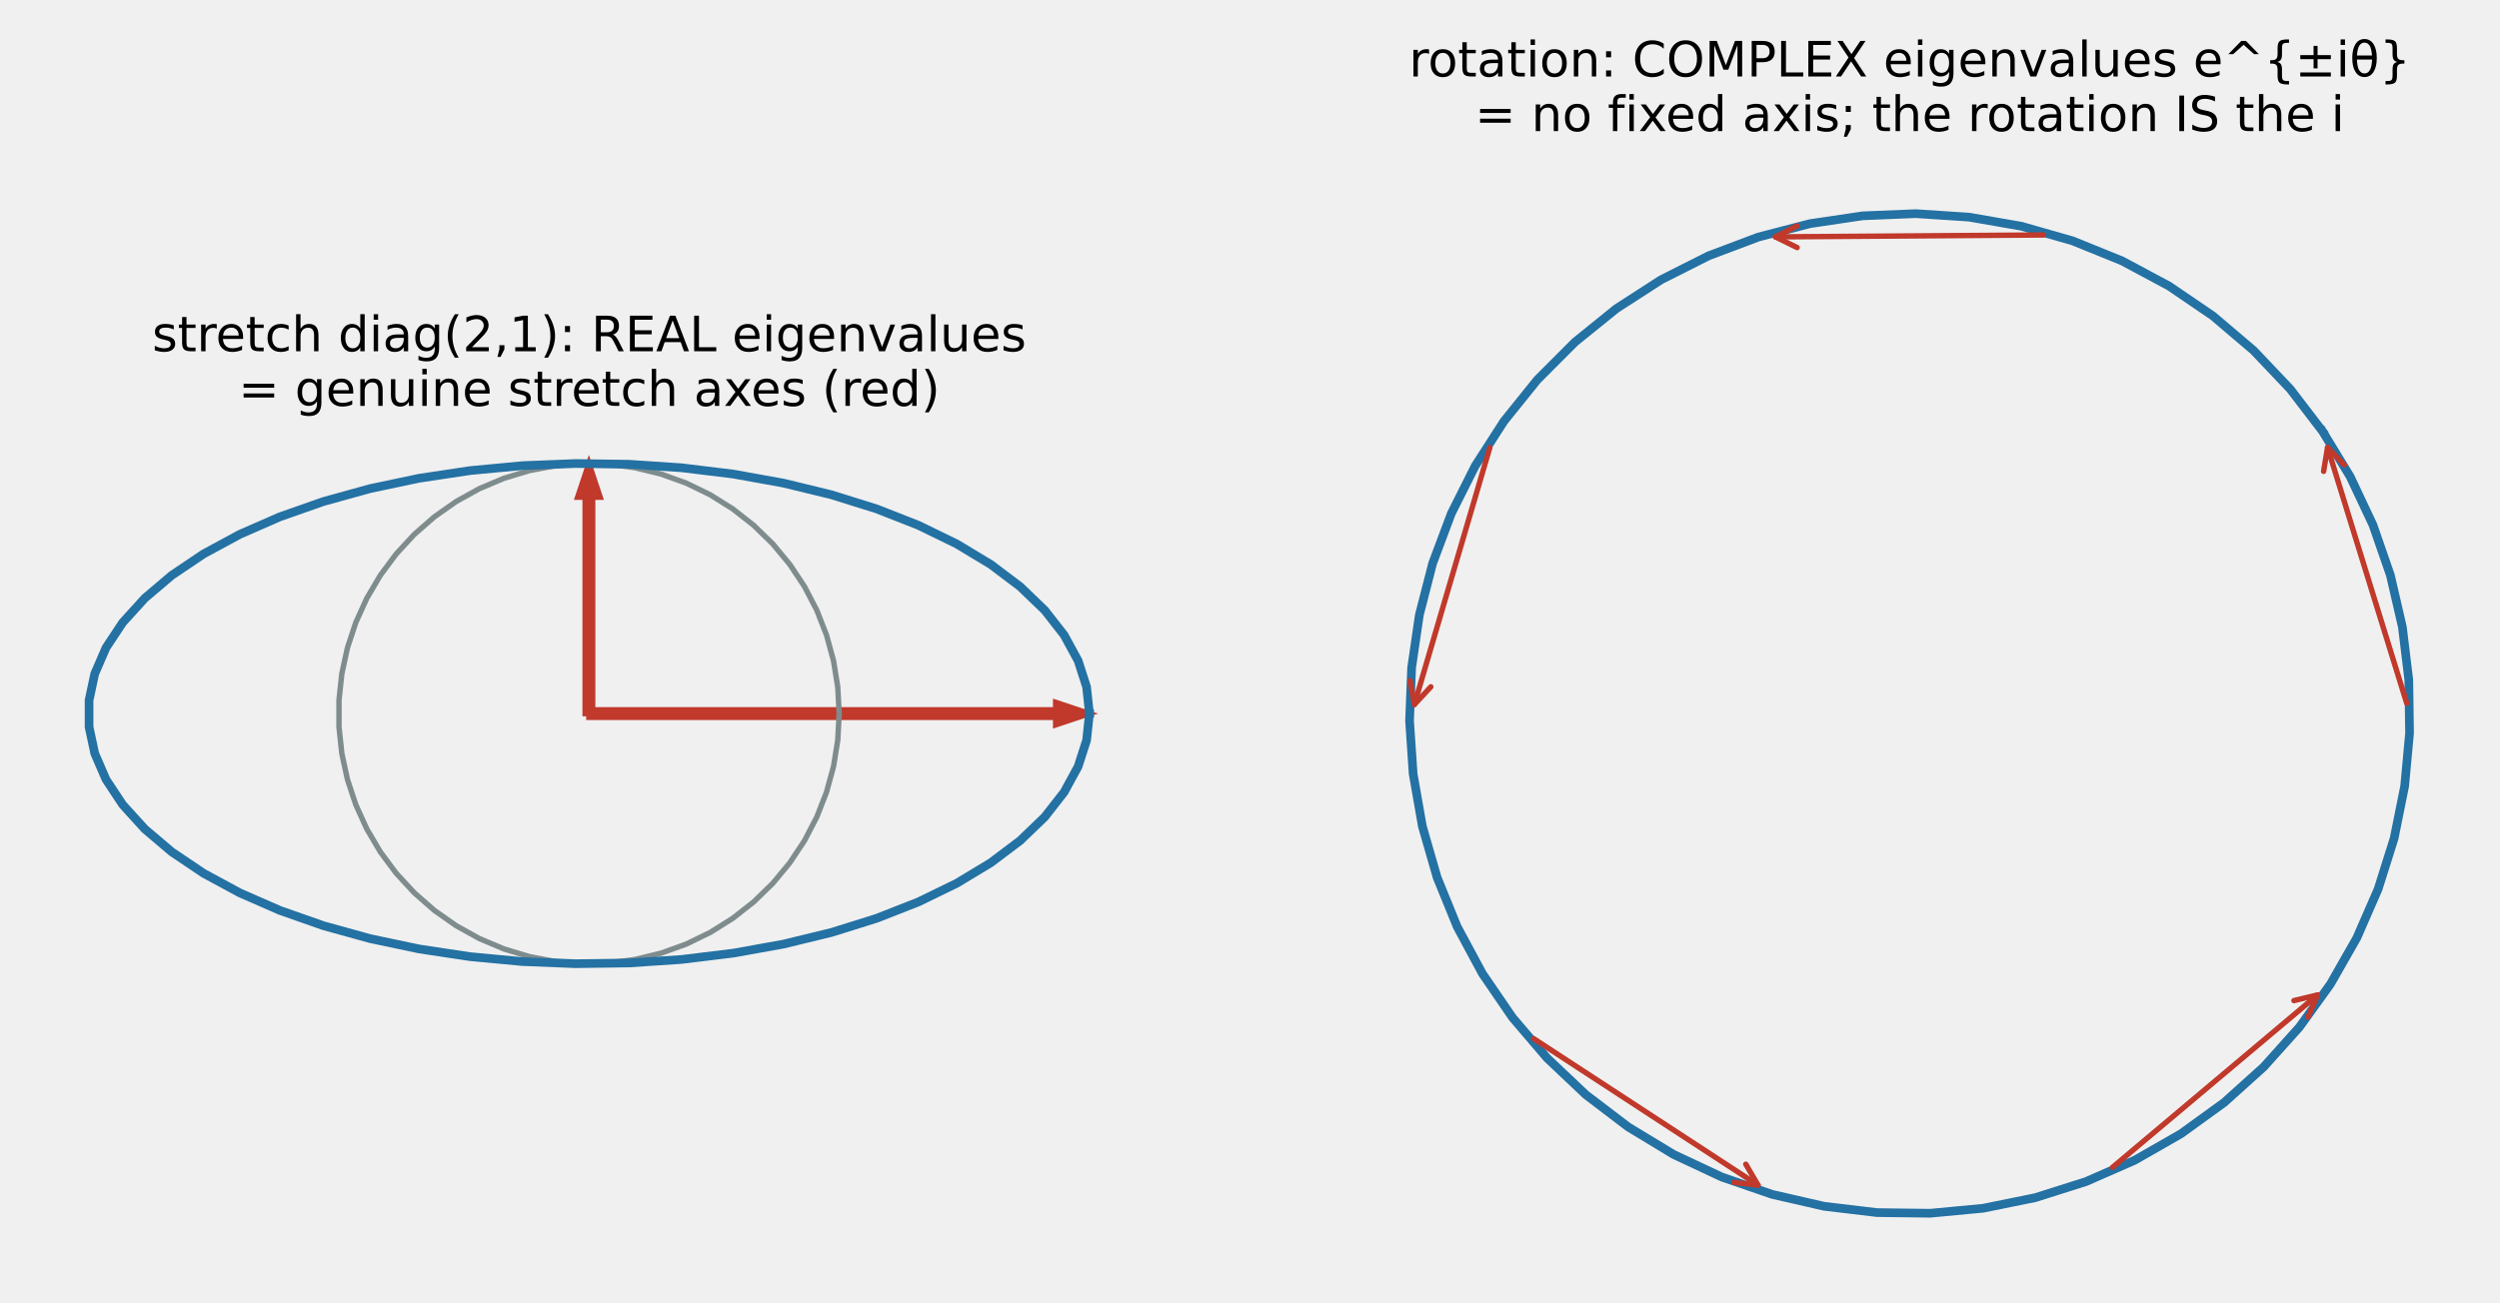
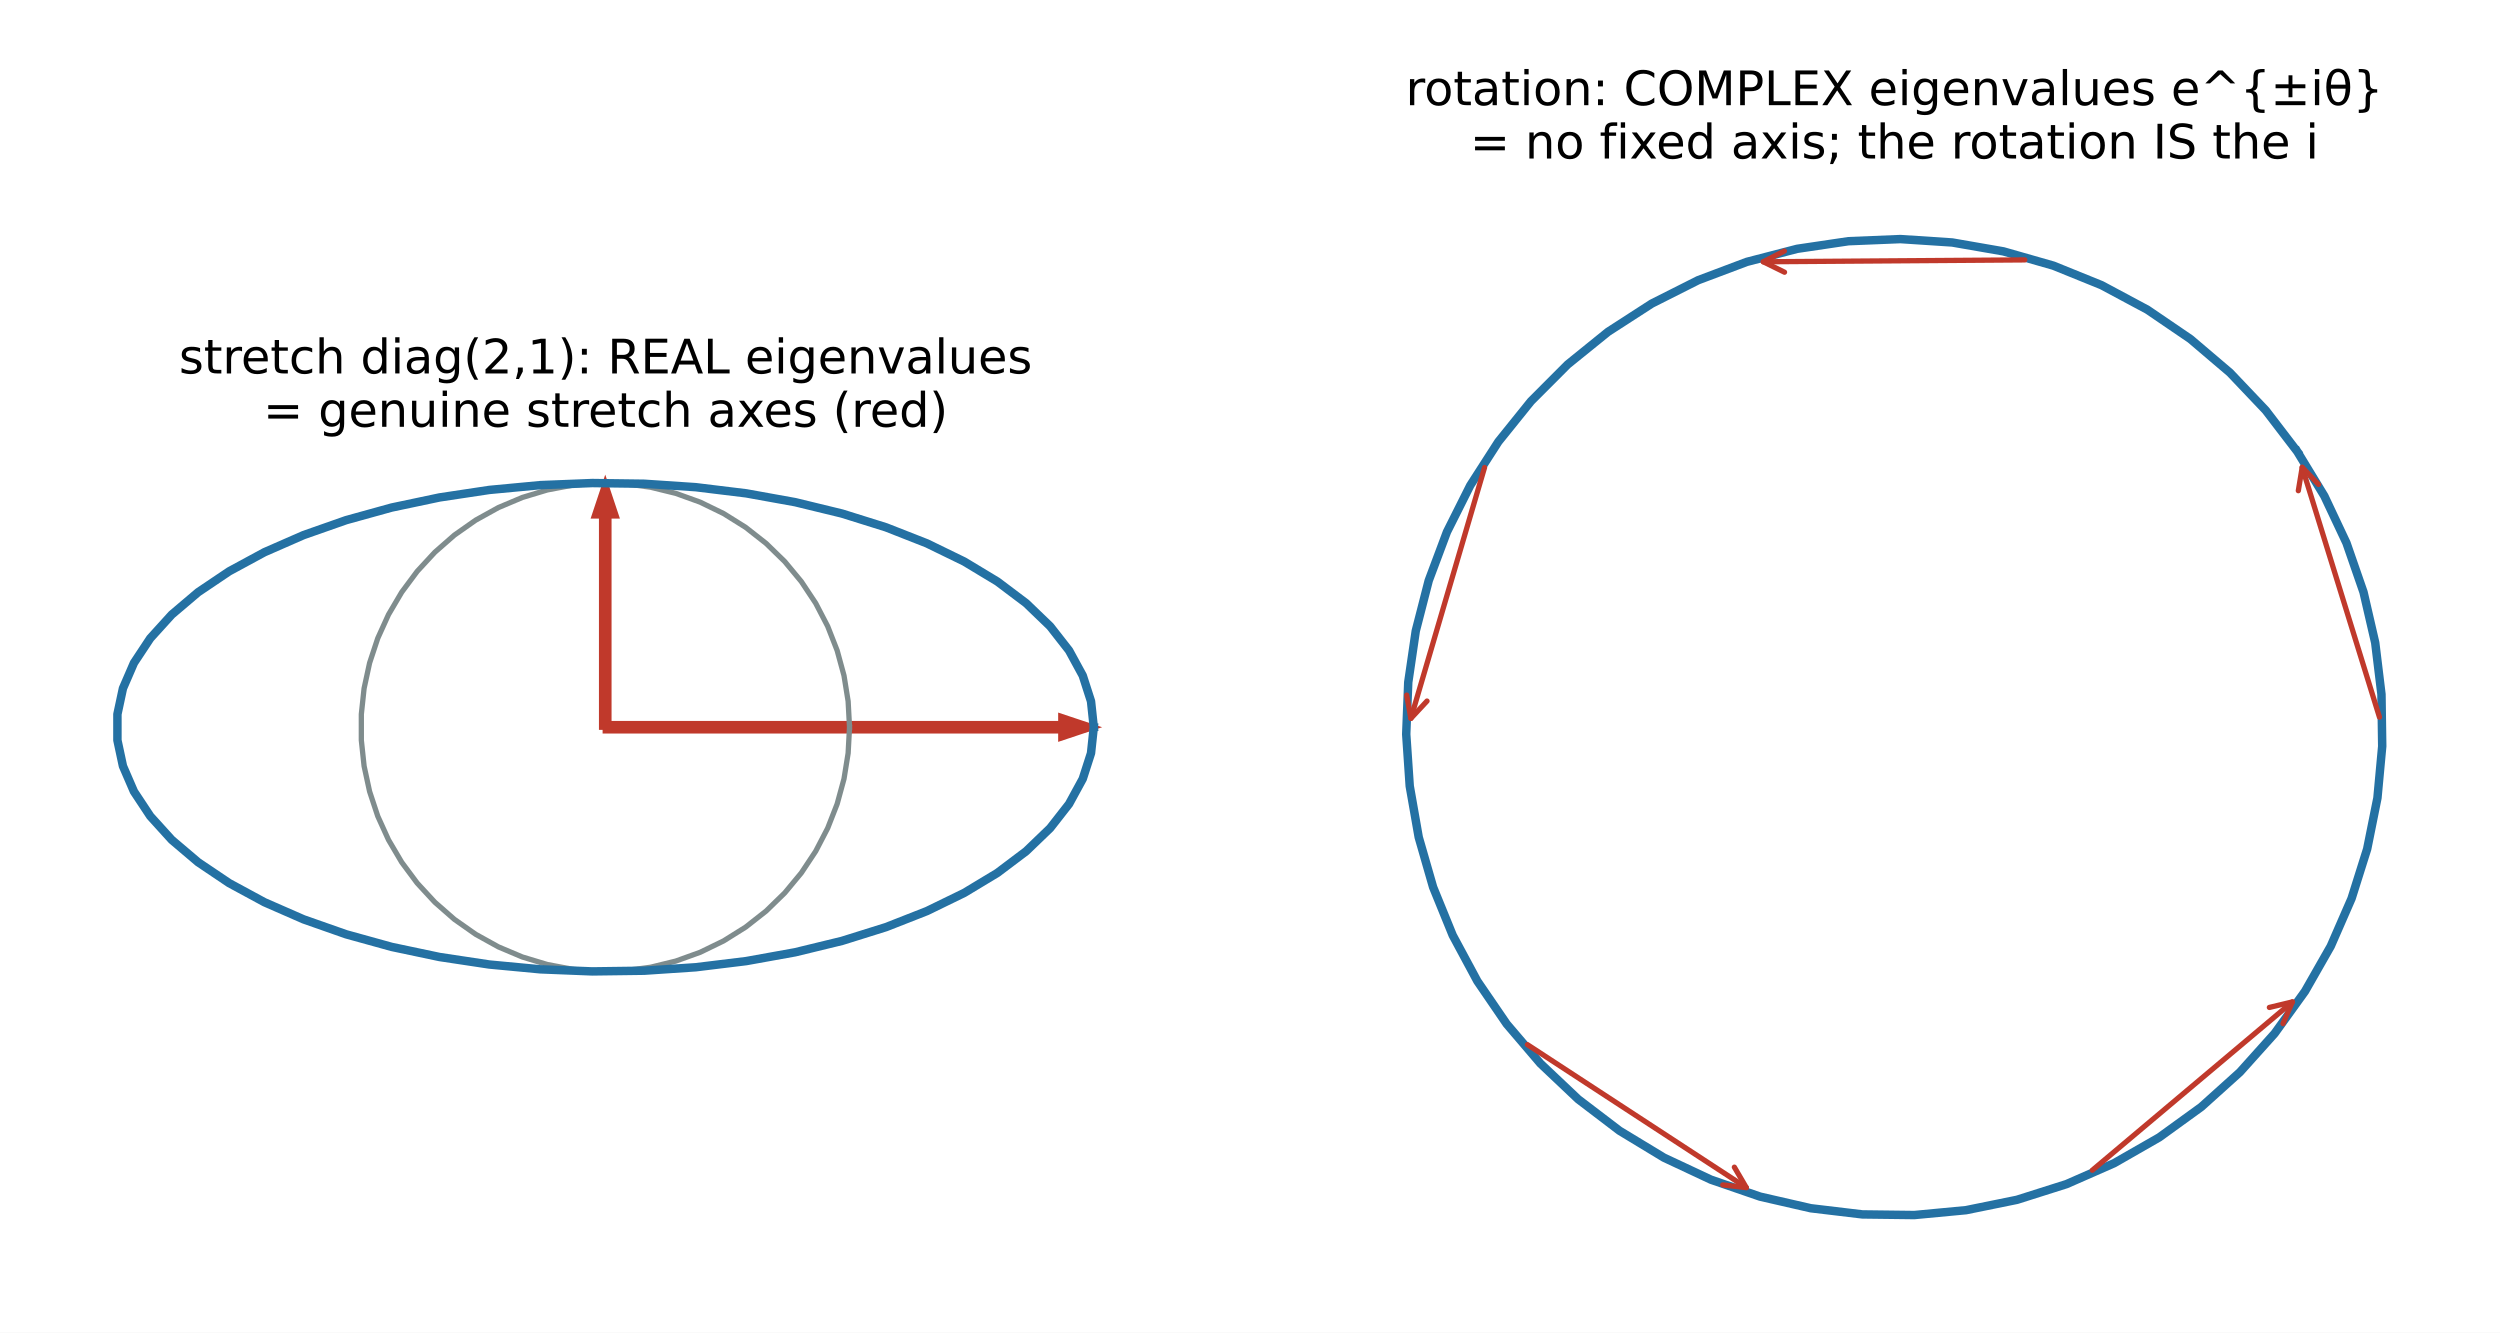
- <svg xmlns="http://www.w3.org/2000/svg" xmlns:xlink="http://www.w3.org/1999/xlink" width="460.8pt" height="240.263pt" viewBox="0 0 460.8 240.263" version="1.1">
+ <svg xmlns="http://www.w3.org/2000/svg" xmlns:xlink="http://www.w3.org/1999/xlink" width="472.32pt" height="251.783pt" viewBox="0 0 472.32 251.783" version="1.1">
  <defs>
    <style type="text/css">*{stroke-linejoin: round; stroke-linecap: butt}</style>
  </defs>
  <g id="figure_1">
    <g id="patch_1">
-       <path d="M 0 240.263  L 460.8 240.263  L 460.8 0  L 0 0  L 0 240.263  z " style="fill: none" />
+       <path d="M 0 251.783  L 472.32 251.783  L 472.32 0  L 0 0  z " style="fill: #ffffff" />
    </g>
    <g id="axes_1">
      <g id="patch_2">
-         <path d="M 200.886 131.633  L 194.656 133.71  L 194.656 132.325  L 108.589 132.325  L 108.589 130.941  L 194.656 130.941  L 194.656 129.556  z " clip-path="url(#p61c0037d3b)" style="fill: #c0392b; stroke: #c0392b; stroke-linejoin: miter" />
+         <path d="M 206.646 137.393  L 200.416 139.47  L 200.416 138.085  L 114.349 138.085  L 114.349 136.701  L 200.416 136.701  L 200.416 135.316  z " clip-path="url(#p46d3486d3b)" style="fill: #c0392b; stroke: #c0392b; stroke-linejoin: miter" />
      </g>
      <g id="patch_3">
-         <path d="M 108.589 85.485  L 110.666 91.715  L 109.281 91.715  L 109.281 131.633  L 107.897 131.633  L 107.897 91.715  L 106.512 91.715  z " clip-path="url(#p61c0037d3b)" style="fill: #c0392b; stroke: #c0392b; stroke-linejoin: miter" />
+         <path d="M 114.349 91.245  L 116.426 97.475  L 115.041 97.475  L 115.041 137.393  L 113.657 137.393  L 113.657 97.475  L 112.272 97.475  z " clip-path="url(#p46d3486d3b)" style="fill: #c0392b; stroke: #c0392b; stroke-linejoin: miter" />
      </g>
      <g id="line2d_1">
-         <path d="M 154.738 131.633  L 154.476 126.728  L 153.695 121.878  L 152.402 117.139  L 150.613 112.564  L 148.348 108.205  L 145.633 104.112  L 142.498 100.33  L 138.978 96.903  L 135.115 93.87  L 130.95 91.264  L 126.533 89.116  L 121.912 87.449  L 117.14 86.284  L 112.271 85.632  L 107.361 85.501  L 102.464 85.893  L 97.637 86.803  L 92.934 88.221  L 88.408 90.131  L 84.111 92.511  L 80.091 95.335  L 76.395 98.57  L 73.063 102.179  L 70.133 106.122  L 67.639 110.354  L 65.609 114.828  L 64.067 119.491  L 63.028 124.292  L 62.506 129.177  L 62.506 134.089  L 63.028 138.974  L 64.067 143.775  L 65.609 148.438  L 67.639 152.912  L 70.133 157.144  L 73.063 161.087  L 76.395 164.696  L 80.091 167.931  L 84.111 170.755  L 88.408 173.135  L 92.934 175.045  L 97.637 176.463  L 102.464 177.373  L 107.361 177.765  L 112.271 177.634  L 117.14 176.982  L 121.912 175.816  L 126.533 174.15  L 130.95 172.002  L 135.115 169.396  L 138.978 166.363  L 142.498 162.936  L 145.633 159.154  L 148.348 155.061  L 150.613 150.702  L 152.402 146.127  L 153.695 141.388  L 154.476 136.538  L 154.738 131.633  " clip-path="url(#p61c0037d3b)" style="fill: none; stroke: #7f8c8d; stroke-linecap: square" />
+         <path d="M 160.498 137.393  L 160.236 132.488  L 159.455 127.638  L 158.162 122.899  L 156.373 118.324  L 154.108 113.965  L 151.393 109.872  L 148.258 106.09  L 144.738 102.663  L 140.875 99.63  L 136.71 97.024  L 132.293 94.876  L 127.672 93.209  L 122.9 92.044  L 118.031 91.392  L 113.121 91.261  L 108.224 91.653  L 103.397 92.563  L 98.694 93.981  L 94.168 95.891  L 89.871 98.271  L 85.851 101.095  L 82.155 104.33  L 78.823 107.939  L 75.893 111.882  L 73.399 116.114  L 71.369 120.588  L 69.827 125.251  L 68.788 130.052  L 68.266 134.937  L 68.266 139.849  L 68.788 144.734  L 69.827 149.535  L 71.369 154.198  L 73.399 158.672  L 75.893 162.904  L 78.823 166.847  L 82.155 170.456  L 85.851 173.691  L 89.871 176.515  L 94.168 178.895  L 98.694 180.805  L 103.397 182.223  L 108.224 183.133  L 113.121 183.525  L 118.031 183.394  L 122.9 182.742  L 127.672 181.576  L 132.293 179.91  L 136.71 177.762  L 140.875 175.156  L 144.738 172.123  L 148.258 168.696  L 151.393 164.914  L 154.108 160.821  L 156.373 156.462  L 158.162 151.887  L 159.455 147.148  L 160.236 142.298  L 160.498 137.393  " clip-path="url(#p46d3486d3b)" style="fill: none; stroke: #7f8c8d; stroke-linecap: square" />
      </g>
      <g id="line2d_2">
-         <path d="M 200.886 131.633  L 200.363 126.728  L 198.8 121.878  L 196.216 117.139  L 192.638 112.564  L 188.108 108.205  L 182.677 104.112  L 176.406 100.33  L 169.368 96.903  L 161.64 93.87  L 153.312 91.264  L 144.476 89.116  L 135.234 87.449  L 125.691 86.284  L 115.953 85.632  L 106.132 85.501  L 96.339 85.893  L 86.685 86.803  L 77.278 88.221  L 68.227 90.131  L 59.633 92.511  L 51.594 95.335  L 44.2 98.57  L 37.536 102.179  L 31.677 106.122  L 26.689 110.354  L 22.63 114.828  L 19.544 119.491  L 17.467 124.292  L 16.423 129.177  L 16.423 134.089  L 17.467 138.974  L 19.544 143.775  L 22.63 148.438  L 26.689 152.912  L 31.677 157.144  L 37.536 161.087  L 44.2 164.696  L 51.594 167.931  L 59.633 170.755  L 68.227 173.135  L 77.278 175.045  L 86.685 176.463  L 96.339 177.373  L 106.132 177.765  L 115.953 177.634  L 125.691 176.982  L 135.234 175.816  L 144.476 174.15  L 153.312 172.002  L 161.64 169.396  L 169.368 166.363  L 176.406 162.936  L 182.677 159.154  L 188.108 155.061  L 192.638 150.702  L 196.216 146.127  L 198.8 141.388  L 200.363 136.538  L 200.886 131.633  " clip-path="url(#p61c0037d3b)" style="fill: none; stroke: #2471a3; stroke-width: 1.6; stroke-linecap: square" />
+         <path d="M 206.646 137.393  L 206.123 132.488  L 204.56 127.638  L 201.976 122.899  L 198.398 118.324  L 193.868 113.965  L 188.437 109.872  L 182.166 106.09  L 175.128 102.663  L 167.4 99.63  L 159.072 97.024  L 150.236 94.876  L 140.994 93.209  L 131.451 92.044  L 121.713 91.392  L 111.892 91.261  L 102.099 91.653  L 92.445 92.563  L 83.038 93.981  L 73.987 95.891  L 65.393 98.271  L 57.354 101.095  L 49.96 104.33  L 43.296 107.939  L 37.437 111.882  L 32.449 116.114  L 28.39 120.588  L 25.304 125.251  L 23.227 130.052  L 22.183 134.937  L 22.183 139.849  L 23.227 144.734  L 25.304 149.535  L 28.39 154.198  L 32.449 158.672  L 37.437 162.904  L 43.296 166.847  L 49.96 170.456  L 57.354 173.691  L 65.393 176.515  L 73.987 178.895  L 83.038 180.805  L 92.445 182.223  L 102.099 183.133  L 111.892 183.525  L 121.713 183.394  L 131.451 182.742  L 140.994 181.576  L 150.236 179.91  L 159.072 177.762  L 167.4 175.156  L 175.128 172.123  L 182.166 168.696  L 188.437 164.914  L 193.868 160.821  L 198.398 156.462  L 201.976 151.887  L 204.56 147.148  L 206.123 142.298  L 206.646 137.393  " clip-path="url(#p46d3486d3b)" style="fill: none; stroke: #2471a3; stroke-width: 1.6; stroke-linecap: square" />
      </g>
      <g id="text_1">
-         <g transform="translate(28.05392 64.79253) scale(0.09 -0.09)">
+         <g transform="translate(33.81392 70.55253) scale(0.09 -0.09)">
          <defs>
            <path id="DejaVuSans-73" d="M 2834 3397  L 2834 2853  Q 2591 2978 2328 3040  Q 2066 3103 1784 3103  Q 1356 3103 1142 2972  Q 928 2841 928 2578  Q 928 2378 1081 2264  Q 1234 2150 1697 2047  L 1894 2003  Q 2506 1872 2764 1633  Q 3022 1394 3022 966  Q 3022 478 2636 193  Q 2250 -91 1575 -91  Q 1294 -91 989 -36  Q 684 19 347 128  L 347 722  Q 666 556 975 473  Q 1284 391 1588 391  Q 1994 391 2212 530  Q 2431 669 2431 922  Q 2431 1156 2273 1281  Q 2116 1406 1581 1522  L 1381 1569  Q 847 1681 609 1914  Q 372 2147 372 2553  Q 372 3047 722 3315  Q 1072 3584 1716 3584  Q 2034 3584 2315 3537  Q 2597 3491 2834 3397  z " transform="scale(0.015625)" />
            <path id="DejaVuSans-74" d="M 1172 4494  L 1172 3500  L 2356 3500  L 2356 3053  L 1172 3053  L 1172 1153  Q 1172 725 1289 603  Q 1406 481 1766 481  L 2356 481  L 2356 0  L 1766 0  Q 1100 0 847 248  Q 594 497 594 1153  L 594 3053  L 172 3053  L 172 3500  L 594 3500  L 594 4494  L 1172 4494  z " transform="scale(0.015625)" />
            <path id="DejaVuSans-72" d="M 2631 2963  Q 2534 3019 2420 3045  Q 2306 3072 2169 3072  Q 1681 3072 1420 2755  Q 1159 2438 1159 1844  L 1159 0  L 581 0  L 581 3500  L 1159 3500  L 1159 2956  Q 1341 3275 1631 3429  Q 1922 3584 2338 3584  Q 2397 3584 2469 3576  Q 2541 3569 2628 3553  L 2631 2963  z " transform="scale(0.015625)" />
            <path id="DejaVuSans-65" d="M 3597 1894  L 3597 1613  L 953 1613  Q 991 1019 1311 708  Q 1631 397 2203 397  Q 2534 397 2845 478  Q 3156 559 3463 722  L 3463 178  Q 3153 47 2828 -22  Q 2503 -91 2169 -91  Q 1331 -91 842 396  Q 353 884 353 1716  Q 353 2575 817 3079  Q 1281 3584 2069 3584  Q 2775 3584 3186 3129  Q 3597 2675 3597 1894  z M 3022 2063  Q 3016 2534 2758 2815  Q 2500 3097 2075 3097  Q 1594 3097 1305 2825  Q 1016 2553 972 2059  L 3022 2063  z " transform="scale(0.015625)" />
            <path id="DejaVuSans-63" d="M 3122 3366  L 3122 2828  Q 2878 2963 2633 3030  Q 2388 3097 2138 3097  Q 1578 3097 1268 2742  Q 959 2388 959 1747  Q 959 1106 1268 751  Q 1578 397 2138 397  Q 2388 397 2633 464  Q 2878 531 3122 666  L 3122 134  Q 2881 22 2623 -34  Q 2366 -91 2075 -91  Q 1284 -91 818 406  Q 353 903 353 1747  Q 353 2603 823 3093  Q 1294 3584 2113 3584  Q 2378 3584 2631 3529  Q 2884 3475 3122 3366  z " transform="scale(0.015625)" />
            <path id="DejaVuSans-68" d="M 3513 2113  L 3513 0  L 2938 0  L 2938 2094  Q 2938 2591 2744 2837  Q 2550 3084 2163 3084  Q 1697 3084 1428 2787  Q 1159 2491 1159 1978  L 1159 0  L 581 0  L 581 4863  L 1159 4863  L 1159 2956  Q 1366 3272 1645 3428  Q 1925 3584 2291 3584  Q 2894 3584 3203 3211  Q 3513 2838 3513 2113  z " transform="scale(0.015625)" />
            <path id="DejaVuSans-20" transform="scale(0.015625)" />
            <path id="DejaVuSans-64" d="M 2906 2969  L 2906 4863  L 3481 4863  L 3481 0  L 2906 0  L 2906 525  Q 2725 213 2448 61  Q 2172 -91 1784 -91  Q 1150 -91 751 415  Q 353 922 353 1747  Q 353 2572 751 3078  Q 1150 3584 1784 3584  Q 2172 3584 2448 3432  Q 2725 3281 2906 2969  z M 947 1747  Q 947 1113 1208 752  Q 1469 391 1925 391  Q 2381 391 2643 752  Q 2906 1113 2906 1747  Q 2906 2381 2643 2742  Q 2381 3103 1925 3103  Q 1469 3103 1208 2742  Q 947 2381 947 1747  z " transform="scale(0.015625)" />
            <path id="DejaVuSans-69" d="M 603 3500  L 1178 3500  L 1178 0  L 603 0  L 603 3500  z M 603 4863  L 1178 4863  L 1178 4134  L 603 4134  L 603 4863  z " transform="scale(0.015625)" />
            <path id="DejaVuSans-61" d="M 2194 1759  Q 1497 1759 1228 1600  Q 959 1441 959 1056  Q 959 750 1161 570  Q 1363 391 1709 391  Q 2188 391 2477 730  Q 2766 1069 2766 1631  L 2766 1759  L 2194 1759  z M 3341 1997  L 3341 0  L 2766 0  L 2766 531  Q 2569 213 2275 61  Q 1981 -91 1556 -91  Q 1019 -91 701 211  Q 384 513 384 1019  Q 384 1609 779 1909  Q 1175 2209 1959 2209  L 2766 2209  L 2766 2266  Q 2766 2663 2505 2880  Q 2244 3097 1772 3097  Q 1472 3097 1187 3025  Q 903 2953 641 2809  L 641 3341  Q 956 3463 1253 3523  Q 1550 3584 1831 3584  Q 2591 3584 2966 3190  Q 3341 2797 3341 1997  z " transform="scale(0.015625)" />
            <path id="DejaVuSans-67" d="M 2906 1791  Q 2906 2416 2648 2759  Q 2391 3103 1925 3103  Q 1463 3103 1205 2759  Q 947 2416 947 1791  Q 947 1169 1205 825  Q 1463 481 1925 481  Q 2391 481 2648 825  Q 2906 1169 2906 1791  z M 3481 434  Q 3481 -459 3084 -895  Q 2688 -1331 1869 -1331  Q 1566 -1331 1297 -1286  Q 1028 -1241 775 -1147  L 775 -588  Q 1028 -725 1275 -790  Q 1522 -856 1778 -856  Q 2344 -856 2625 -561  Q 2906 -266 2906 331  L 2906 616  Q 2728 306 2450 153  Q 2172 0 1784 0  Q 1141 0 747 490  Q 353 981 353 1791  Q 353 2603 747 3093  Q 1141 3584 1784 3584  Q 2172 3584 2450 3431  Q 2728 3278 2906 2969  L 2906 3500  L 3481 3500  L 3481 434  z " transform="scale(0.015625)" />
            <path id="DejaVuSans-28" d="M 1984 4856  Q 1566 4138 1362 3434  Q 1159 2731 1159 2009  Q 1159 1288 1364 580  Q 1569 -128 1984 -844  L 1484 -844  Q 1016 -109 783 600  Q 550 1309 550 2009  Q 550 2706 781 3412  Q 1013 4119 1484 4856  L 1984 4856  z " transform="scale(0.015625)" />
            <path id="DejaVuSans-32" d="M 1228 531  L 3431 531  L 3431 0  L 469 0  L 469 531  Q 828 903 1448 1529  Q 2069 2156 2228 2338  Q 2531 2678 2651 2914  Q 2772 3150 2772 3378  Q 2772 3750 2511 3984  Q 2250 4219 1831 4219  Q 1534 4219 1204 4116  Q 875 4013 500 3803  L 500 4441  Q 881 4594 1212 4672  Q 1544 4750 1819 4750  Q 2544 4750 2975 4387  Q 3406 4025 3406 3419  Q 3406 3131 3298 2873  Q 3191 2616 2906 2266  Q 2828 2175 2409 1742  Q 1991 1309 1228 531  z " transform="scale(0.015625)" />
            <path id="DejaVuSans-2c" d="M 750 794  L 1409 794  L 1409 256  L 897 -744  L 494 -744  L 750 256  L 750 794  z " transform="scale(0.015625)" />
            <path id="DejaVuSans-31" d="M 794 531  L 1825 531  L 1825 4091  L 703 3866  L 703 4441  L 1819 4666  L 2450 4666  L 2450 531  L 3481 531  L 3481 0  L 794 0  L 794 531  z " transform="scale(0.015625)" />
            <path id="DejaVuSans-29" d="M 513 4856  L 1013 4856  Q 1481 4119 1714 3412  Q 1947 2706 1947 2009  Q 1947 1309 1714 600  Q 1481 -109 1013 -844  L 513 -844  Q 928 -128 1133 580  Q 1338 1288 1338 2009  Q 1338 2731 1133 3434  Q 928 4138 513 4856  z " transform="scale(0.015625)" />
            <path id="DejaVuSans-3a" d="M 750 794  L 1409 794  L 1409 0  L 750 0  L 750 794  z M 750 3309  L 1409 3309  L 1409 2516  L 750 2516  L 750 3309  z " transform="scale(0.015625)" />
            <path id="DejaVuSans-52" d="M 2841 2188  Q 3044 2119 3236 1894  Q 3428 1669 3622 1275  L 4263 0  L 3584 0  L 2988 1197  Q 2756 1666 2539 1819  Q 2322 1972 1947 1972  L 1259 1972  L 1259 0  L 628 0  L 628 4666  L 2053 4666  Q 2853 4666 3247 4331  Q 3641 3997 3641 3322  Q 3641 2881 3436 2590  Q 3231 2300 2841 2188  z M 1259 4147  L 1259 2491  L 2053 2491  Q 2509 2491 2742 2702  Q 2975 2913 2975 3322  Q 2975 3731 2742 3939  Q 2509 4147 2053 4147  L 1259 4147  z " transform="scale(0.015625)" />
            <path id="DejaVuSans-45" d="M 628 4666  L 3578 4666  L 3578 4134  L 1259 4134  L 1259 2753  L 3481 2753  L 3481 2222  L 1259 2222  L 1259 531  L 3634 531  L 3634 0  L 628 0  L 628 4666  z " transform="scale(0.015625)" />
            <path id="DejaVuSans-41" d="M 2188 4044  L 1331 1722  L 3047 1722  L 2188 4044  z M 1831 4666  L 2547 4666  L 4325 0  L 3669 0  L 3244 1197  L 1141 1197  L 716 0  L 50 0  L 1831 4666  z " transform="scale(0.015625)" />
            <path id="DejaVuSans-4c" d="M 628 4666  L 1259 4666  L 1259 531  L 3531 531  L 3531 0  L 628 0  L 628 4666  z " transform="scale(0.015625)" />
            <path id="DejaVuSans-6e" d="M 3513 2113  L 3513 0  L 2938 0  L 2938 2094  Q 2938 2591 2744 2837  Q 2550 3084 2163 3084  Q 1697 3084 1428 2787  Q 1159 2491 1159 1978  L 1159 0  L 581 0  L 581 3500  L 1159 3500  L 1159 2956  Q 1366 3272 1645 3428  Q 1925 3584 2291 3584  Q 2894 3584 3203 3211  Q 3513 2838 3513 2113  z " transform="scale(0.015625)" />
            <path id="DejaVuSans-76" d="M 191 3500  L 800 3500  L 1894 563  L 2988 3500  L 3597 3500  L 2284 0  L 1503 0  L 191 3500  z " transform="scale(0.015625)" />
            <path id="DejaVuSans-6c" d="M 603 4863  L 1178 4863  L 1178 0  L 603 0  L 603 4863  z " transform="scale(0.015625)" />
            <path id="DejaVuSans-75" d="M 544 1381  L 544 3500  L 1119 3500  L 1119 1403  Q 1119 906 1312 657  Q 1506 409 1894 409  Q 2359 409 2629 706  Q 2900 1003 2900 1516  L 2900 3500  L 3475 3500  L 3475 0  L 2900 0  L 2900 538  Q 2691 219 2414 64  Q 2138 -91 1772 -91  Q 1169 -91 856 284  Q 544 659 544 1381  z M 1991 3584  L 1991 3584  z " transform="scale(0.015625)" />
          </defs>
          <use xlink:href="#DejaVuSans-73" />
          <use xlink:href="#DejaVuSans-74" transform="translate(52.09961 0)" />
          <use xlink:href="#DejaVuSans-72" transform="translate(91.30859 0)" />
          <use xlink:href="#DejaVuSans-65" transform="translate(130.1719 0)" />
          <use xlink:href="#DejaVuSans-74" transform="translate(191.6953 0)" />
          <use xlink:href="#DejaVuSans-63" transform="translate(230.9043 0)" />
          <use xlink:href="#DejaVuSans-68" transform="translate(285.8848 0)" />
          <use xlink:href="#DejaVuSans-20" transform="translate(349.2637 0)" />
          <use xlink:href="#DejaVuSans-64" transform="translate(381.0508 0)" />
          <use xlink:href="#DejaVuSans-69" transform="translate(444.5273 0)" />
          <use xlink:href="#DejaVuSans-61" transform="translate(472.3105 0)" />
          <use xlink:href="#DejaVuSans-67" transform="translate(533.5898 0)" />
          <use xlink:href="#DejaVuSans-28" transform="translate(597.0664 0)" />
          <use xlink:href="#DejaVuSans-32" transform="translate(636.0801 0)" />
          <use xlink:href="#DejaVuSans-2c" transform="translate(699.7031 0)" />
          <use xlink:href="#DejaVuSans-31" transform="translate(731.4902 0)" />
          <use xlink:href="#DejaVuSans-29" transform="translate(795.1133 0)" />
          <use xlink:href="#DejaVuSans-3a" transform="translate(834.127 0)" />
          <use xlink:href="#DejaVuSans-20" transform="translate(867.8184 0)" />
          <use xlink:href="#DejaVuSans-52" transform="translate(899.6055 0)" />
          <use xlink:href="#DejaVuSans-45" transform="translate(969.0879 0)" />
          <use xlink:href="#DejaVuSans-41" transform="translate(1032.271 0)" />
          <use xlink:href="#DejaVuSans-4c" transform="translate(1100.68 0)" />
          <use xlink:href="#DejaVuSans-20" transform="translate(1156.393 0)" />
          <use xlink:href="#DejaVuSans-65" transform="translate(1188.18 0)" />
          <use xlink:href="#DejaVuSans-69" transform="translate(1249.703 0)" />
          <use xlink:href="#DejaVuSans-67" transform="translate(1277.486 0)" />
          <use xlink:href="#DejaVuSans-65" transform="translate(1340.963 0)" />
          <use xlink:href="#DejaVuSans-6e" transform="translate(1402.486 0)" />
          <use xlink:href="#DejaVuSans-76" transform="translate(1465.865 0)" />
          <use xlink:href="#DejaVuSans-61" transform="translate(1525.045 0)" />
          <use xlink:href="#DejaVuSans-6c" transform="translate(1586.324 0)" />
          <use xlink:href="#DejaVuSans-75" transform="translate(1614.107 0)" />
          <use xlink:href="#DejaVuSans-65" transform="translate(1677.486 0)" />
          <use xlink:href="#DejaVuSans-73" transform="translate(1739.01 0)" />
        </g>
-         <g transform="translate(43.96704 74.87056) scale(0.09 -0.09)">
+         <g transform="translate(49.72704 80.63056) scale(0.09 -0.09)">
          <defs>
            <path id="DejaVuSans-3d" d="M 678 2906  L 4684 2906  L 4684 2381  L 678 2381  L 678 2906  z M 678 1631  L 4684 1631  L 4684 1100  L 678 1100  L 678 1631  z " transform="scale(0.015625)" />
            <path id="DejaVuSans-78" d="M 3513 3500  L 2247 1797  L 3578 0  L 2900 0  L 1881 1375  L 863 0  L 184 0  L 1544 1831  L 300 3500  L 978 3500  L 1906 2253  L 2834 3500  L 3513 3500  z " transform="scale(0.015625)" />
          </defs>
          <use xlink:href="#DejaVuSans-3d" />
          <use xlink:href="#DejaVuSans-20" transform="translate(83.78906 0)" />
          <use xlink:href="#DejaVuSans-67" transform="translate(115.5762 0)" />
          <use xlink:href="#DejaVuSans-65" transform="translate(179.0527 0)" />
          <use xlink:href="#DejaVuSans-6e" transform="translate(240.5762 0)" />
          <use xlink:href="#DejaVuSans-75" transform="translate(303.9551 0)" />
          <use xlink:href="#DejaVuSans-69" transform="translate(367.334 0)" />
          <use xlink:href="#DejaVuSans-6e" transform="translate(395.1172 0)" />
          <use xlink:href="#DejaVuSans-65" transform="translate(458.4961 0)" />
          <use xlink:href="#DejaVuSans-20" transform="translate(520.0195 0)" />
          <use xlink:href="#DejaVuSans-73" transform="translate(551.8066 0)" />
          <use xlink:href="#DejaVuSans-74" transform="translate(603.9062 0)" />
          <use xlink:href="#DejaVuSans-72" transform="translate(643.1152 0)" />
          <use xlink:href="#DejaVuSans-65" transform="translate(681.9785 0)" />
          <use xlink:href="#DejaVuSans-74" transform="translate(743.502 0)" />
          <use xlink:href="#DejaVuSans-63" transform="translate(782.7109 0)" />
          <use xlink:href="#DejaVuSans-68" transform="translate(837.6914 0)" />
          <use xlink:href="#DejaVuSans-20" transform="translate(901.0703 0)" />
          <use xlink:href="#DejaVuSans-61" transform="translate(932.8574 0)" />
          <use xlink:href="#DejaVuSans-78" transform="translate(994.1367 0)" />
          <use xlink:href="#DejaVuSans-65" transform="translate(1050.191 0)" />
          <use xlink:href="#DejaVuSans-73" transform="translate(1111.715 0)" />
          <use xlink:href="#DejaVuSans-20" transform="translate(1163.814 0)" />
          <use xlink:href="#DejaVuSans-28" transform="translate(1195.602 0)" />
          <use xlink:href="#DejaVuSans-72" transform="translate(1234.615 0)" />
          <use xlink:href="#DejaVuSans-65" transform="translate(1273.479 0)" />
          <use xlink:href="#DejaVuSans-64" transform="translate(1335.002 0)" />
          <use xlink:href="#DejaVuSans-29" transform="translate(1398.479 0)" />
        </g>
      </g>
    </g>
    <g id="axes_2">
      <g id="line2d_3">
-         <path d="M 444.377 131.638  L 443.854 121.834  L 442.293 112.141  L 439.709 102.668  L 436.134 93.525  L 431.607 84.813  L 426.18 76.631  L 419.913 69.073  L 412.879 62.223  L 405.157 56.161  L 396.834 50.953  L 388.004 46.659  L 378.769 43.329  L 369.231 40.999  L 359.5 39.696  L 349.685 39.434  L 339.899 40.218  L 330.251 42.037  L 320.851 44.871  L 311.805 48.689  L 303.217 53.446  L 295.183 59.089  L 287.794 65.554  L 281.134 72.768  L 275.279 80.65  L 270.295 89.108  L 266.238 98.049  L 263.154 107.37  L 261.079 116.966  L 260.035 126.729  L 260.035 136.547  L 261.079 146.309  L 263.154 155.905  L 266.238 165.226  L 270.295 174.167  L 275.279 182.626  L 281.134 190.507  L 287.794 197.721  L 295.183 204.186  L 303.217 209.829  L 311.805 214.587  L 320.851 218.404  L 330.251 221.239  L 339.899 223.058  L 349.685 223.841  L 359.5 223.58  L 369.231 222.277  L 378.769 219.947  L 388.004 216.616  L 396.834 212.322  L 405.157 207.115  L 412.879 201.052  L 419.913 194.202  L 426.18 186.644  L 431.607 178.463  L 436.134 169.751  L 439.709 160.607  L 442.293 151.135  L 443.854 141.442  L 444.377 131.638  " clip-path="url(#pf44123fd51)" style="fill: none; stroke: #7f8c8d; stroke-linecap: square" />
+         <path d="M 450.137 137.398  L 449.614 127.594  L 448.053 117.901  L 445.469 108.428  L 441.894 99.285  L 437.367 90.573  L 431.94 82.391  L 425.673 74.833  L 418.639 67.983  L 410.917 61.921  L 402.594 56.713  L 393.764 52.419  L 384.529 49.089  L 374.991 46.759  L 365.26 45.456  L 355.445 45.194  L 345.659 45.978  L 336.011 47.797  L 326.611 50.631  L 317.565 54.449  L 308.977 59.206  L 300.943 64.849  L 293.554 71.314  L 286.894 78.528  L 281.039 86.41  L 276.055 94.868  L 271.998 103.809  L 268.914 113.13  L 266.839 122.726  L 265.795 132.489  L 265.795 142.307  L 266.839 152.069  L 268.914 161.665  L 271.998 170.986  L 276.055 179.927  L 281.039 188.386  L 286.894 196.267  L 293.554 203.481  L 300.943 209.946  L 308.977 215.589  L 317.565 220.347  L 326.611 224.164  L 336.011 226.999  L 345.659 228.818  L 355.445 229.601  L 365.26 229.34  L 374.991 228.037  L 384.529 225.707  L 393.764 222.376  L 402.594 218.082  L 410.917 212.875  L 418.639 206.812  L 425.673 199.962  L 431.94 192.404  L 437.367 184.223  L 441.894 175.511  L 445.469 166.367  L 448.053 156.895  L 449.614 147.202  L 450.137 137.398  " clip-path="url(#pafafe55819)" style="fill: none; stroke: #7f8c8d; stroke-linecap: square" />
      </g>
      <g id="line2d_4">
-         <path d="M 428.266 79.557  L 422.299 71.761  L 415.537 64.642  L 408.057 58.283  L 399.943 52.755  L 391.288 48.121  L 382.189 44.433  L 372.749 41.733  L 363.076 40.052  L 353.279 39.409  L 343.47 39.81  L 333.758 41.252  L 324.255 43.718  L 315.067 47.18  L 306.3 51.599  L 298.052 56.925  L 290.417 63.098  L 283.482 70.047  L 277.324 77.694  L 272.014 85.952  L 267.612 94.728  L 264.167 103.922  L 261.72 113.43  L 260.297 123.144  L 259.914 132.955  L 260.577 142.75  L 262.276 152.42  L 264.995 161.854  L 268.7 170.946  L 273.351 179.593  L 278.895 187.696  L 285.268 195.164  L 292.4 201.912  L 300.208 207.864  L 308.604 212.952  L 317.494 217.119  L 326.777 220.318  L 336.346 222.511  L 346.095 223.675  L 355.912 223.797  L 365.687 222.874  L 375.308 220.917  L 384.667 217.949  L 393.657 214.002  L 402.176 209.123  L 410.129 203.365  L 417.425 196.795  L 423.981 189.487  L 429.723 181.523  L 434.586 172.994  L 438.514 163.996  L 441.465 154.632  L 443.403 145.007  L 444.307 135.231  L 444.167 125.414  L 442.984 115.667  L 440.772 106.102  L 437.555 96.826  L 433.371 87.944  L 428.266 79.557  " clip-path="url(#pf44123fd51)" style="fill: none; stroke: #2471a3; stroke-width: 1.6; stroke-linecap: square" />
+         <path d="M 434.026 85.317  L 428.059 77.521  L 421.297 70.402  L 413.817 64.043  L 405.703 58.515  L 397.048 53.881  L 387.949 50.193  L 378.509 47.493  L 368.836 45.812  L 359.039 45.169  L 349.23 45.57  L 339.518 47.012  L 330.015 49.478  L 320.827 52.94  L 312.06 57.359  L 303.812 62.685  L 296.177 68.858  L 289.242 75.807  L 283.084 83.454  L 277.774 91.712  L 273.372 100.488  L 269.927 109.682  L 267.48 119.19  L 266.057 128.904  L 265.674 138.715  L 266.337 148.51  L 268.036 158.18  L 270.755 167.614  L 274.46 176.706  L 279.111 185.353  L 284.655 193.456  L 291.028 200.924  L 298.16 207.672  L 305.968 213.624  L 314.364 218.712  L 323.254 222.879  L 332.537 226.078  L 342.106 228.271  L 351.855 229.435  L 361.672 229.557  L 371.447 228.634  L 381.068 226.677  L 390.427 223.709  L 399.417 219.762  L 407.936 214.883  L 415.889 209.125  L 423.185 202.555  L 429.741 195.247  L 435.483 187.283  L 440.346 178.754  L 444.274 169.756  L 447.225 160.392  L 449.163 150.767  L 450.067 140.991  L 449.927 131.174  L 448.744 121.427  L 446.532 111.862  L 443.315 102.586  L 439.131 93.704  L 434.026 85.317  " clip-path="url(#pafafe55819)" style="fill: none; stroke: #2471a3; stroke-width: 1.6; stroke-linecap: square" />
      </g>
      <g id="patch_4">
-         <path d="M 443.786 129.727  Q 436.321 105.596 429.187 82.533  " style="fill: none; stroke: #c0392b; stroke-linecap: round" />
-         <path d="M 428.458 86.945  L 429.187 82.533  L 432.28 85.763  " style="fill: none; stroke: #c0392b; stroke-linecap: round" />
+         <path d="M 449.546 135.487  Q 442.081 111.356 434.947 88.293  " style="fill: none; stroke: #c0392b; stroke-linecap: round" />
+         <path d="M 434.218 92.705  L 434.947 88.293  L 438.04 91.523  " style="fill: none; stroke: #c0392b; stroke-linecap: round" />
      </g>
      <g id="patch_5">
-         <path d="M 376.769 43.343  Q 351.51 43.523 327.37 43.696  " style="fill: none; stroke: #c0392b; stroke-linecap: round" />
-         <path d="M 331.384 45.667  L 327.37 43.696  L 331.355 41.667  " style="fill: none; stroke: #c0392b; stroke-linecap: round" />
+         <path d="M 382.529 49.103  Q 357.27 49.283 333.13 49.456  " style="fill: none; stroke: #c0392b; stroke-linecap: round" />
+         <path d="M 337.144 51.427  L 333.13 49.456  L 337.115 47.427  " style="fill: none; stroke: #c0392b; stroke-linecap: round" />
      </g>
      <g id="patch_6">
-         <path d="M 274.715 82.568  Q 267.596 106.803 260.792 129.966  " style="fill: none; stroke: #c0392b; stroke-linecap: round" />
-         <path d="M 263.838 126.692  L 260.792 129.966  L 260 125.564  " style="fill: none; stroke: #c0392b; stroke-linecap: round" />
+         <path d="M 280.475 88.328  Q 273.356 112.563 266.552 135.726  " style="fill: none; stroke: #c0392b; stroke-linecap: round" />
+         <path d="M 269.598 132.452  L 266.552 135.726  L 265.76 131.324  " style="fill: none; stroke: #c0392b; stroke-linecap: round" />
      </g>
      <g id="patch_7">
-         <path d="M 282.809 191.6  Q 303.957 205.413 324.169 218.614  " style="fill: none; stroke: #c0392b; stroke-linecap: round" />
-         <path d="M 321.913 214.753  L 324.169 218.614  L 319.726 218.102  " style="fill: none; stroke: #c0392b; stroke-linecap: round" />
+         <path d="M 288.569 197.36  Q 309.717 211.173 329.929 224.374  " style="fill: none; stroke: #c0392b; stroke-linecap: round" />
+         <path d="M 327.673 220.513  L 329.929 224.374  L 325.486 223.862  " style="fill: none; stroke: #c0392b; stroke-linecap: round" />
      </g>
      <g id="patch_8">
-         <path d="M 389.535 215.329  Q 408.865 199.069 427.339 183.528  " style="fill: none; stroke: #c0392b; stroke-linecap: round" />
-         <path d="M 422.99 184.573  L 427.339 183.528  L 425.565 187.634  " style="fill: none; stroke: #c0392b; stroke-linecap: round" />
+         <path d="M 395.295 221.089  Q 414.625 204.829 433.099 189.288  " style="fill: none; stroke: #c0392b; stroke-linecap: round" />
+         <path d="M 428.75 190.333  L 433.099 189.288  L 431.325 193.394  " style="fill: none; stroke: #c0392b; stroke-linecap: round" />
      </g>
      <g id="text_2">
-         <g transform="translate(259.8083 14.10891) scale(0.09 -0.09)">
+         <g transform="translate(265.5683 19.86891) scale(0.09 -0.09)">
          <defs>
            <path id="DejaVuSans-6f" d="M 1959 3097  Q 1497 3097 1228 2736  Q 959 2375 959 1747  Q 959 1119 1226 758  Q 1494 397 1959 397  Q 2419 397 2687 759  Q 2956 1122 2956 1747  Q 2956 2369 2687 2733  Q 2419 3097 1959 3097  z M 1959 3584  Q 2709 3584 3137 3096  Q 3566 2609 3566 1747  Q 3566 888 3137 398  Q 2709 -91 1959 -91  Q 1206 -91 779 398  Q 353 888 353 1747  Q 353 2609 779 3096  Q 1206 3584 1959 3584  z " transform="scale(0.015625)" />
            <path id="DejaVuSans-43" d="M 4122 4306  L 4122 3641  Q 3803 3938 3442 4084  Q 3081 4231 2675 4231  Q 1875 4231 1450 3742  Q 1025 3253 1025 2328  Q 1025 1406 1450 917  Q 1875 428 2675 428  Q 3081 428 3442 575  Q 3803 722 4122 1019  L 4122 359  Q 3791 134 3420 21  Q 3050 -91 2638 -91  Q 1578 -91 968 557  Q 359 1206 359 2328  Q 359 3453 968 4101  Q 1578 4750 2638 4750  Q 3056 4750 3426 4639  Q 3797 4528 4122 4306  z " transform="scale(0.015625)" />
            <path id="DejaVuSans-4f" d="M 2522 4238  Q 1834 4238 1429 3725  Q 1025 3213 1025 2328  Q 1025 1447 1429 934  Q 1834 422 2522 422  Q 3209 422 3611 934  Q 4013 1447 4013 2328  Q 4013 3213 3611 3725  Q 3209 4238 2522 4238  z M 2522 4750  Q 3503 4750 4090 4092  Q 4678 3434 4678 2328  Q 4678 1225 4090 567  Q 3503 -91 2522 -91  Q 1538 -91 948 565  Q 359 1222 359 2328  Q 359 3434 948 4092  Q 1538 4750 2522 4750  z " transform="scale(0.015625)" />
            <path id="DejaVuSans-4d" d="M 628 4666  L 1569 4666  L 2759 1491  L 3956 4666  L 4897 4666  L 4897 0  L 4281 0  L 4281 4097  L 3078 897  L 2444 897  L 1241 4097  L 1241 0  L 628 0  L 628 4666  z " transform="scale(0.015625)" />
            <path id="DejaVuSans-50" d="M 1259 4147  L 1259 2394  L 2053 2394  Q 2494 2394 2734 2622  Q 2975 2850 2975 3272  Q 2975 3691 2734 3919  Q 2494 4147 2053 4147  L 1259 4147  z M 628 4666  L 2053 4666  Q 2838 4666 3239 4311  Q 3641 3956 3641 3272  Q 3641 2581 3239 2228  Q 2838 1875 2053 1875  L 1259 1875  L 1259 0  L 628 0  L 628 4666  z " transform="scale(0.015625)" />
            <path id="DejaVuSans-58" d="M 403 4666  L 1081 4666  L 2241 2931  L 3406 4666  L 4084 4666  L 2584 2425  L 4184 0  L 3506 0  L 2194 1984  L 872 0  L 191 0  L 1856 2491  L 403 4666  z " transform="scale(0.015625)" />
            <path id="DejaVuSans-5e" d="M 2988 4666  L 4684 2925  L 4056 2925  L 2681 4159  L 1306 2925  L 678 2925  L 2375 4666  L 2988 4666  z " transform="scale(0.015625)" />
            <path id="DejaVuSans-7b" d="M 3272 -594  L 3272 -1044  L 3078 -1044  Q 2300 -1044 2036 -812  Q 1772 -581 1772 109  L 1772 856  Q 1772 1328 1603 1509  Q 1434 1691 991 1691  L 800 1691  L 800 2138  L 991 2138  Q 1438 2138 1605 2317  Q 1772 2497 1772 2963  L 1772 3713  Q 1772 4403 2036 4633  Q 2300 4863 3078 4863  L 3272 4863  L 3272 4416  L 3059 4416  Q 2619 4416 2484 4278  Q 2350 4141 2350 3700  L 2350 2925  Q 2350 2434 2208 2212  Q 2066 1991 1722 1913  Q 2069 1828 2209 1606  Q 2350 1384 2350 897  L 2350 122  Q 2350 -319 2484 -456  Q 2619 -594 3059 -594  L 3272 -594  z " transform="scale(0.015625)" />
            <path id="DejaVuSans-b1" d="M 2944 4013  L 2944 2803  L 4684 2803  L 4684 2272  L 2944 2272  L 2944 1063  L 2419 1063  L 2419 2272  L 678 2272  L 678 2803  L 2419 2803  L 2419 4013  L 2944 4013  z M 678 531  L 4684 531  L 4684 0  L 678 0  L 678 531  z " transform="scale(0.015625)" />
            <path id="DejaVuSans-3b8" d="M 2953 2219  L 963 2219  Q 1009 1284 1225 888  Q 1494 400 1959 400  Q 2428 400 2688 891  Q 2916 1322 2953 2219  z M 2944 2750  Q 2856 3638 2688 3950  Q 2419 4444 1959 4444  Q 1481 4444 1228 3956  Q 1028 3563 969 2750  L 2944 2750  z M 1959 4913  Q 2709 4913 3138 4250  Q 3566 3591 3566 2422  Q 3566 1256 3138 594  Q 2709 -72 1959 -72  Q 1206 -72 781 594  Q 353 1256 353 2422  Q 353 3591 781 4250  Q 1206 4913 1959 4913  z " transform="scale(0.015625)" />
            <path id="DejaVuSans-7d" d="M 800 -594  L 1019 -594  Q 1456 -594 1589 -459  Q 1722 -325 1722 122  L 1722 897  Q 1722 1384 1862 1606  Q 2003 1828 2350 1913  Q 2003 1991 1862 2212  Q 1722 2434 1722 2925  L 1722 3700  Q 1722 4144 1589 4280  Q 1456 4416 1019 4416  L 800 4416  L 800 4863  L 997 4863  Q 1775 4863 2036 4633  Q 2297 4403 2297 3713  L 2297 2963  Q 2297 2497 2465 2317  Q 2634 2138 3078 2138  L 3272 2138  L 3272 1691  L 3078 1691  Q 2634 1691 2465 1509  Q 2297 1328 2297 856  L 2297 109  Q 2297 -581 2036 -812  Q 1775 -1044 997 -1044  L 800 -1044  L 800 -594  z " transform="scale(0.015625)" />
          </defs>
          <use xlink:href="#DejaVuSans-72" />
          <use xlink:href="#DejaVuSans-6f" transform="translate(38.86328 0)" />
          <use xlink:href="#DejaVuSans-74" transform="translate(100.0449 0)" />
          <use xlink:href="#DejaVuSans-61" transform="translate(139.2539 0)" />
          <use xlink:href="#DejaVuSans-74" transform="translate(200.5332 0)" />
          <use xlink:href="#DejaVuSans-69" transform="translate(239.7422 0)" />
          <use xlink:href="#DejaVuSans-6f" transform="translate(267.5254 0)" />
          <use xlink:href="#DejaVuSans-6e" transform="translate(328.707 0)" />
          <use xlink:href="#DejaVuSans-3a" transform="translate(392.0859 0)" />
          <use xlink:href="#DejaVuSans-20" transform="translate(425.7773 0)" />
          <use xlink:href="#DejaVuSans-43" transform="translate(457.5645 0)" />
          <use xlink:href="#DejaVuSans-4f" transform="translate(527.3887 0)" />
          <use xlink:href="#DejaVuSans-4d" transform="translate(606.0996 0)" />
          <use xlink:href="#DejaVuSans-50" transform="translate(692.3789 0)" />
          <use xlink:href="#DejaVuSans-4c" transform="translate(752.6816 0)" />
          <use xlink:href="#DejaVuSans-45" transform="translate(808.3945 0)" />
          <use xlink:href="#DejaVuSans-58" transform="translate(871.5781 0)" />
          <use xlink:href="#DejaVuSans-20" transform="translate(940.084 0)" />
          <use xlink:href="#DejaVuSans-65" transform="translate(971.8711 0)" />
          <use xlink:href="#DejaVuSans-69" transform="translate(1033.395 0)" />
          <use xlink:href="#DejaVuSans-67" transform="translate(1061.178 0)" />
          <use xlink:href="#DejaVuSans-65" transform="translate(1124.654 0)" />
          <use xlink:href="#DejaVuSans-6e" transform="translate(1186.178 0)" />
          <use xlink:href="#DejaVuSans-76" transform="translate(1249.557 0)" />
          <use xlink:href="#DejaVuSans-61" transform="translate(1308.736 0)" />
          <use xlink:href="#DejaVuSans-6c" transform="translate(1370.016 0)" />
          <use xlink:href="#DejaVuSans-75" transform="translate(1397.799 0)" />
          <use xlink:href="#DejaVuSans-65" transform="translate(1461.178 0)" />
          <use xlink:href="#DejaVuSans-73" transform="translate(1522.701 0)" />
          <use xlink:href="#DejaVuSans-20" transform="translate(1574.801 0)" />
          <use xlink:href="#DejaVuSans-65" transform="translate(1606.588 0)" />
          <use xlink:href="#DejaVuSans-5e" transform="translate(1668.111 0)" />
          <use xlink:href="#DejaVuSans-7b" transform="translate(1751.9 0)" />
          <use xlink:href="#DejaVuSans-b1" transform="translate(1815.523 0)" />
          <use xlink:href="#DejaVuSans-69" transform="translate(1899.312 0)" />
          <use xlink:href="#DejaVuSans-3b8" transform="translate(1927.096 0)" />
          <use xlink:href="#DejaVuSans-7d" transform="translate(1988.277 0)" />
        </g>
-         <g transform="translate(271.966 24.18694) scale(0.09 -0.09)">
+         <g transform="translate(277.726 29.94694) scale(0.09 -0.09)">
          <defs>
            <path id="DejaVuSans-66" d="M 2375 4863  L 2375 4384  L 1825 4384  Q 1516 4384 1395 4259  Q 1275 4134 1275 3809  L 1275 3500  L 2222 3500  L 2222 3053  L 1275 3053  L 1275 0  L 697 0  L 697 3053  L 147 3053  L 147 3500  L 697 3500  L 697 3744  Q 697 4328 969 4595  Q 1241 4863 1831 4863  L 2375 4863  z " transform="scale(0.015625)" />
            <path id="DejaVuSans-3b" d="M 750 3309  L 1409 3309  L 1409 2516  L 750 2516  L 750 3309  z M 750 794  L 1409 794  L 1409 256  L 897 -744  L 494 -744  L 750 256  L 750 794  z " transform="scale(0.015625)" />
            <path id="DejaVuSans-49" d="M 628 4666  L 1259 4666  L 1259 0  L 628 0  L 628 4666  z " transform="scale(0.015625)" />
            <path id="DejaVuSans-53" d="M 3425 4513  L 3425 3897  Q 3066 4069 2747 4153  Q 2428 4238 2131 4238  Q 1616 4238 1336 4038  Q 1056 3838 1056 3469  Q 1056 3159 1242 3001  Q 1428 2844 1947 2747  L 2328 2669  Q 3034 2534 3370 2195  Q 3706 1856 3706 1288  Q 3706 609 3251 259  Q 2797 -91 1919 -91  Q 1588 -91 1214 -16  Q 841 59 441 206  L 441 856  Q 825 641 1194 531  Q 1563 422 1919 422  Q 2459 422 2753 634  Q 3047 847 3047 1241  Q 3047 1584 2836 1778  Q 2625 1972 2144 2069  L 1759 2144  Q 1053 2284 737 2584  Q 422 2884 422 3419  Q 422 4038 858 4394  Q 1294 4750 2059 4750  Q 2388 4750 2728 4690  Q 3069 4631 3425 4513  z " transform="scale(0.015625)" />
          </defs>
          <use xlink:href="#DejaVuSans-3d" />
          <use xlink:href="#DejaVuSans-20" transform="translate(83.78906 0)" />
          <use xlink:href="#DejaVuSans-6e" transform="translate(115.5762 0)" />
          <use xlink:href="#DejaVuSans-6f" transform="translate(178.9551 0)" />
          <use xlink:href="#DejaVuSans-20" transform="translate(240.1367 0)" />
          <use xlink:href="#DejaVuSans-66" transform="translate(271.9238 0)" />
          <use xlink:href="#DejaVuSans-69" transform="translate(307.1289 0)" />
          <use xlink:href="#DejaVuSans-78" transform="translate(334.9121 0)" />
          <use xlink:href="#DejaVuSans-65" transform="translate(390.9668 0)" />
          <use xlink:href="#DejaVuSans-64" transform="translate(452.4902 0)" />
          <use xlink:href="#DejaVuSans-20" transform="translate(515.9668 0)" />
          <use xlink:href="#DejaVuSans-61" transform="translate(547.7539 0)" />
          <use xlink:href="#DejaVuSans-78" transform="translate(609.0332 0)" />
          <use xlink:href="#DejaVuSans-69" transform="translate(668.2129 0)" />
          <use xlink:href="#DejaVuSans-73" transform="translate(695.9961 0)" />
          <use xlink:href="#DejaVuSans-3b" transform="translate(748.0957 0)" />
          <use xlink:href="#DejaVuSans-20" transform="translate(781.7871 0)" />
          <use xlink:href="#DejaVuSans-74" transform="translate(813.5742 0)" />
          <use xlink:href="#DejaVuSans-68" transform="translate(852.7832 0)" />
          <use xlink:href="#DejaVuSans-65" transform="translate(916.1621 0)" />
          <use xlink:href="#DejaVuSans-20" transform="translate(977.6855 0)" />
          <use xlink:href="#DejaVuSans-72" transform="translate(1009.473 0)" />
          <use xlink:href="#DejaVuSans-6f" transform="translate(1048.336 0)" />
          <use xlink:href="#DejaVuSans-74" transform="translate(1109.518 0)" />
          <use xlink:href="#DejaVuSans-61" transform="translate(1148.727 0)" />
          <use xlink:href="#DejaVuSans-74" transform="translate(1210.006 0)" />
          <use xlink:href="#DejaVuSans-69" transform="translate(1249.215 0)" />
          <use xlink:href="#DejaVuSans-6f" transform="translate(1276.998 0)" />
          <use xlink:href="#DejaVuSans-6e" transform="translate(1338.18 0)" />
          <use xlink:href="#DejaVuSans-20" transform="translate(1401.559 0)" />
          <use xlink:href="#DejaVuSans-49" transform="translate(1433.346 0)" />
          <use xlink:href="#DejaVuSans-53" transform="translate(1462.838 0)" />
          <use xlink:href="#DejaVuSans-20" transform="translate(1526.314 0)" />
          <use xlink:href="#DejaVuSans-74" transform="translate(1558.102 0)" />
          <use xlink:href="#DejaVuSans-68" transform="translate(1597.311 0)" />
          <use xlink:href="#DejaVuSans-65" transform="translate(1660.689 0)" />
          <use xlink:href="#DejaVuSans-20" transform="translate(1722.213 0)" />
          <use xlink:href="#DejaVuSans-69" transform="translate(1754 0)" />
        </g>
      </g>
    </g>
  </g>
  <defs>
-     <clipPath id="p61c0037d3b">
-       <rect x="7.2" y="80.871" width="202.909" height="101.509" />
+     <clipPath id="p46d3486d3b">
+       <rect x="12.96" y="86.631" width="202.909" height="101.509" />
    </clipPath>
-     <clipPath id="pf44123fd51">
-       <rect x="250.691" y="30.187" width="202.909" height="202.876" />
+     <clipPath id="pafafe55819">
+       <rect x="256.451" y="35.947" width="202.909" height="202.876" />
    </clipPath>
  </defs>
</svg>
